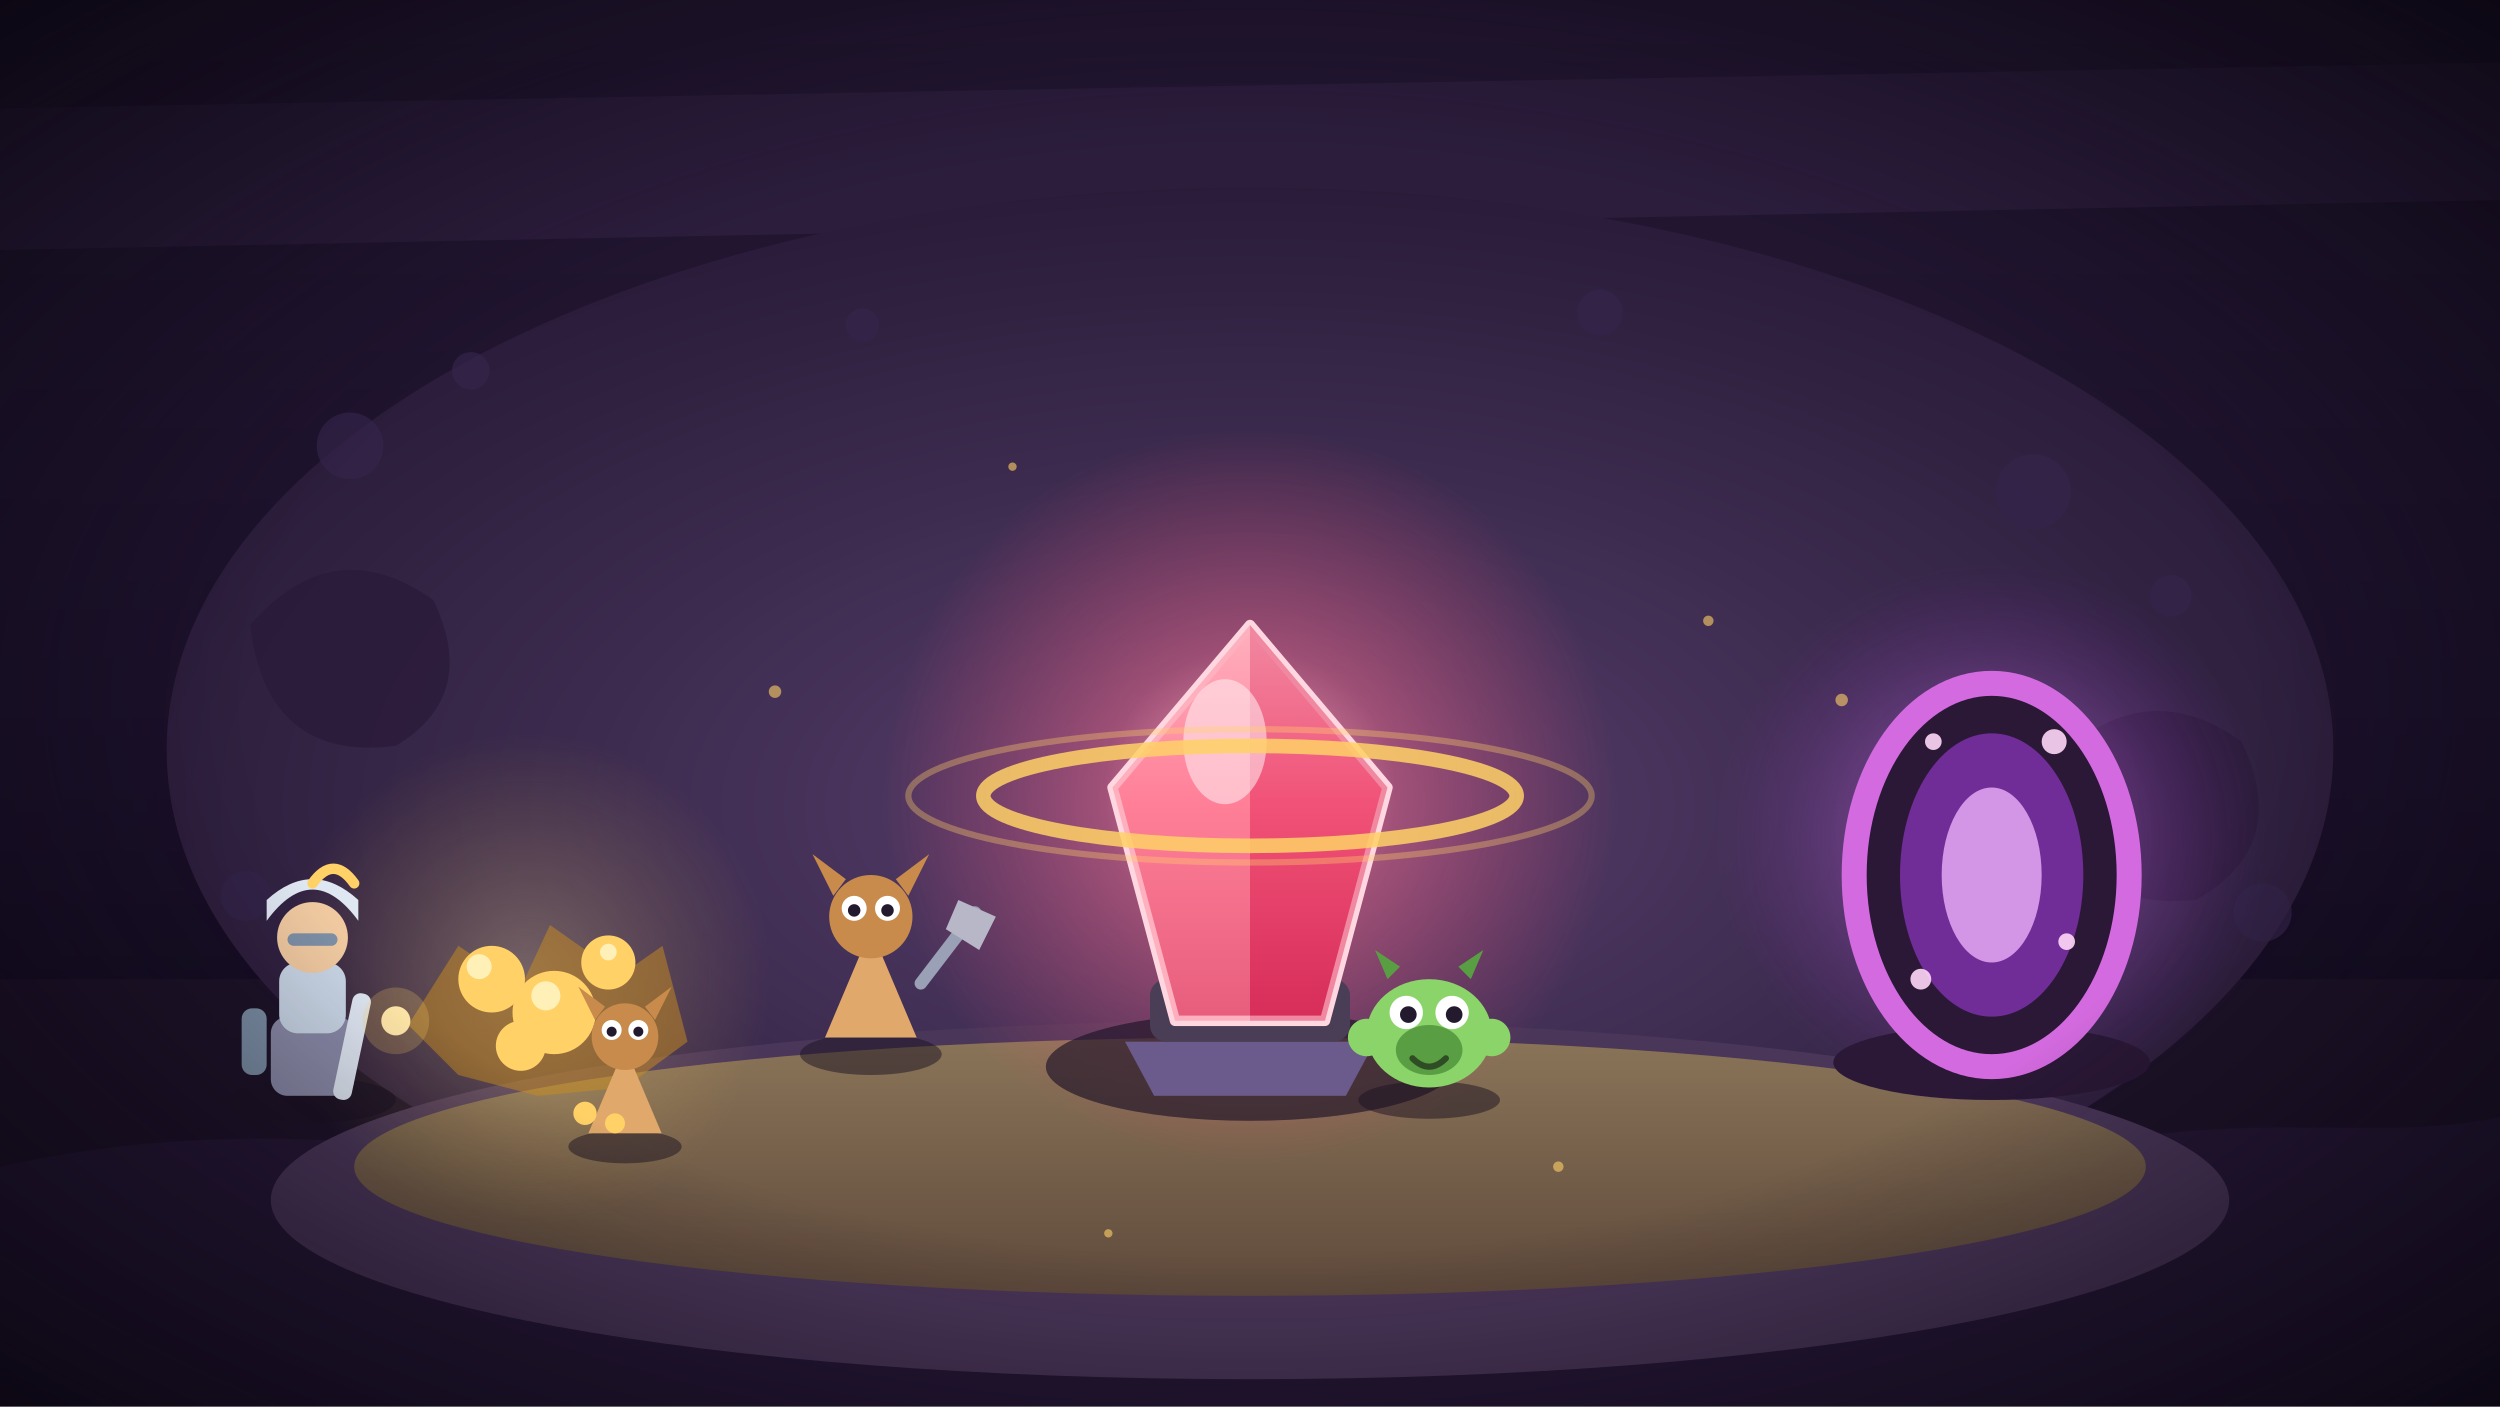
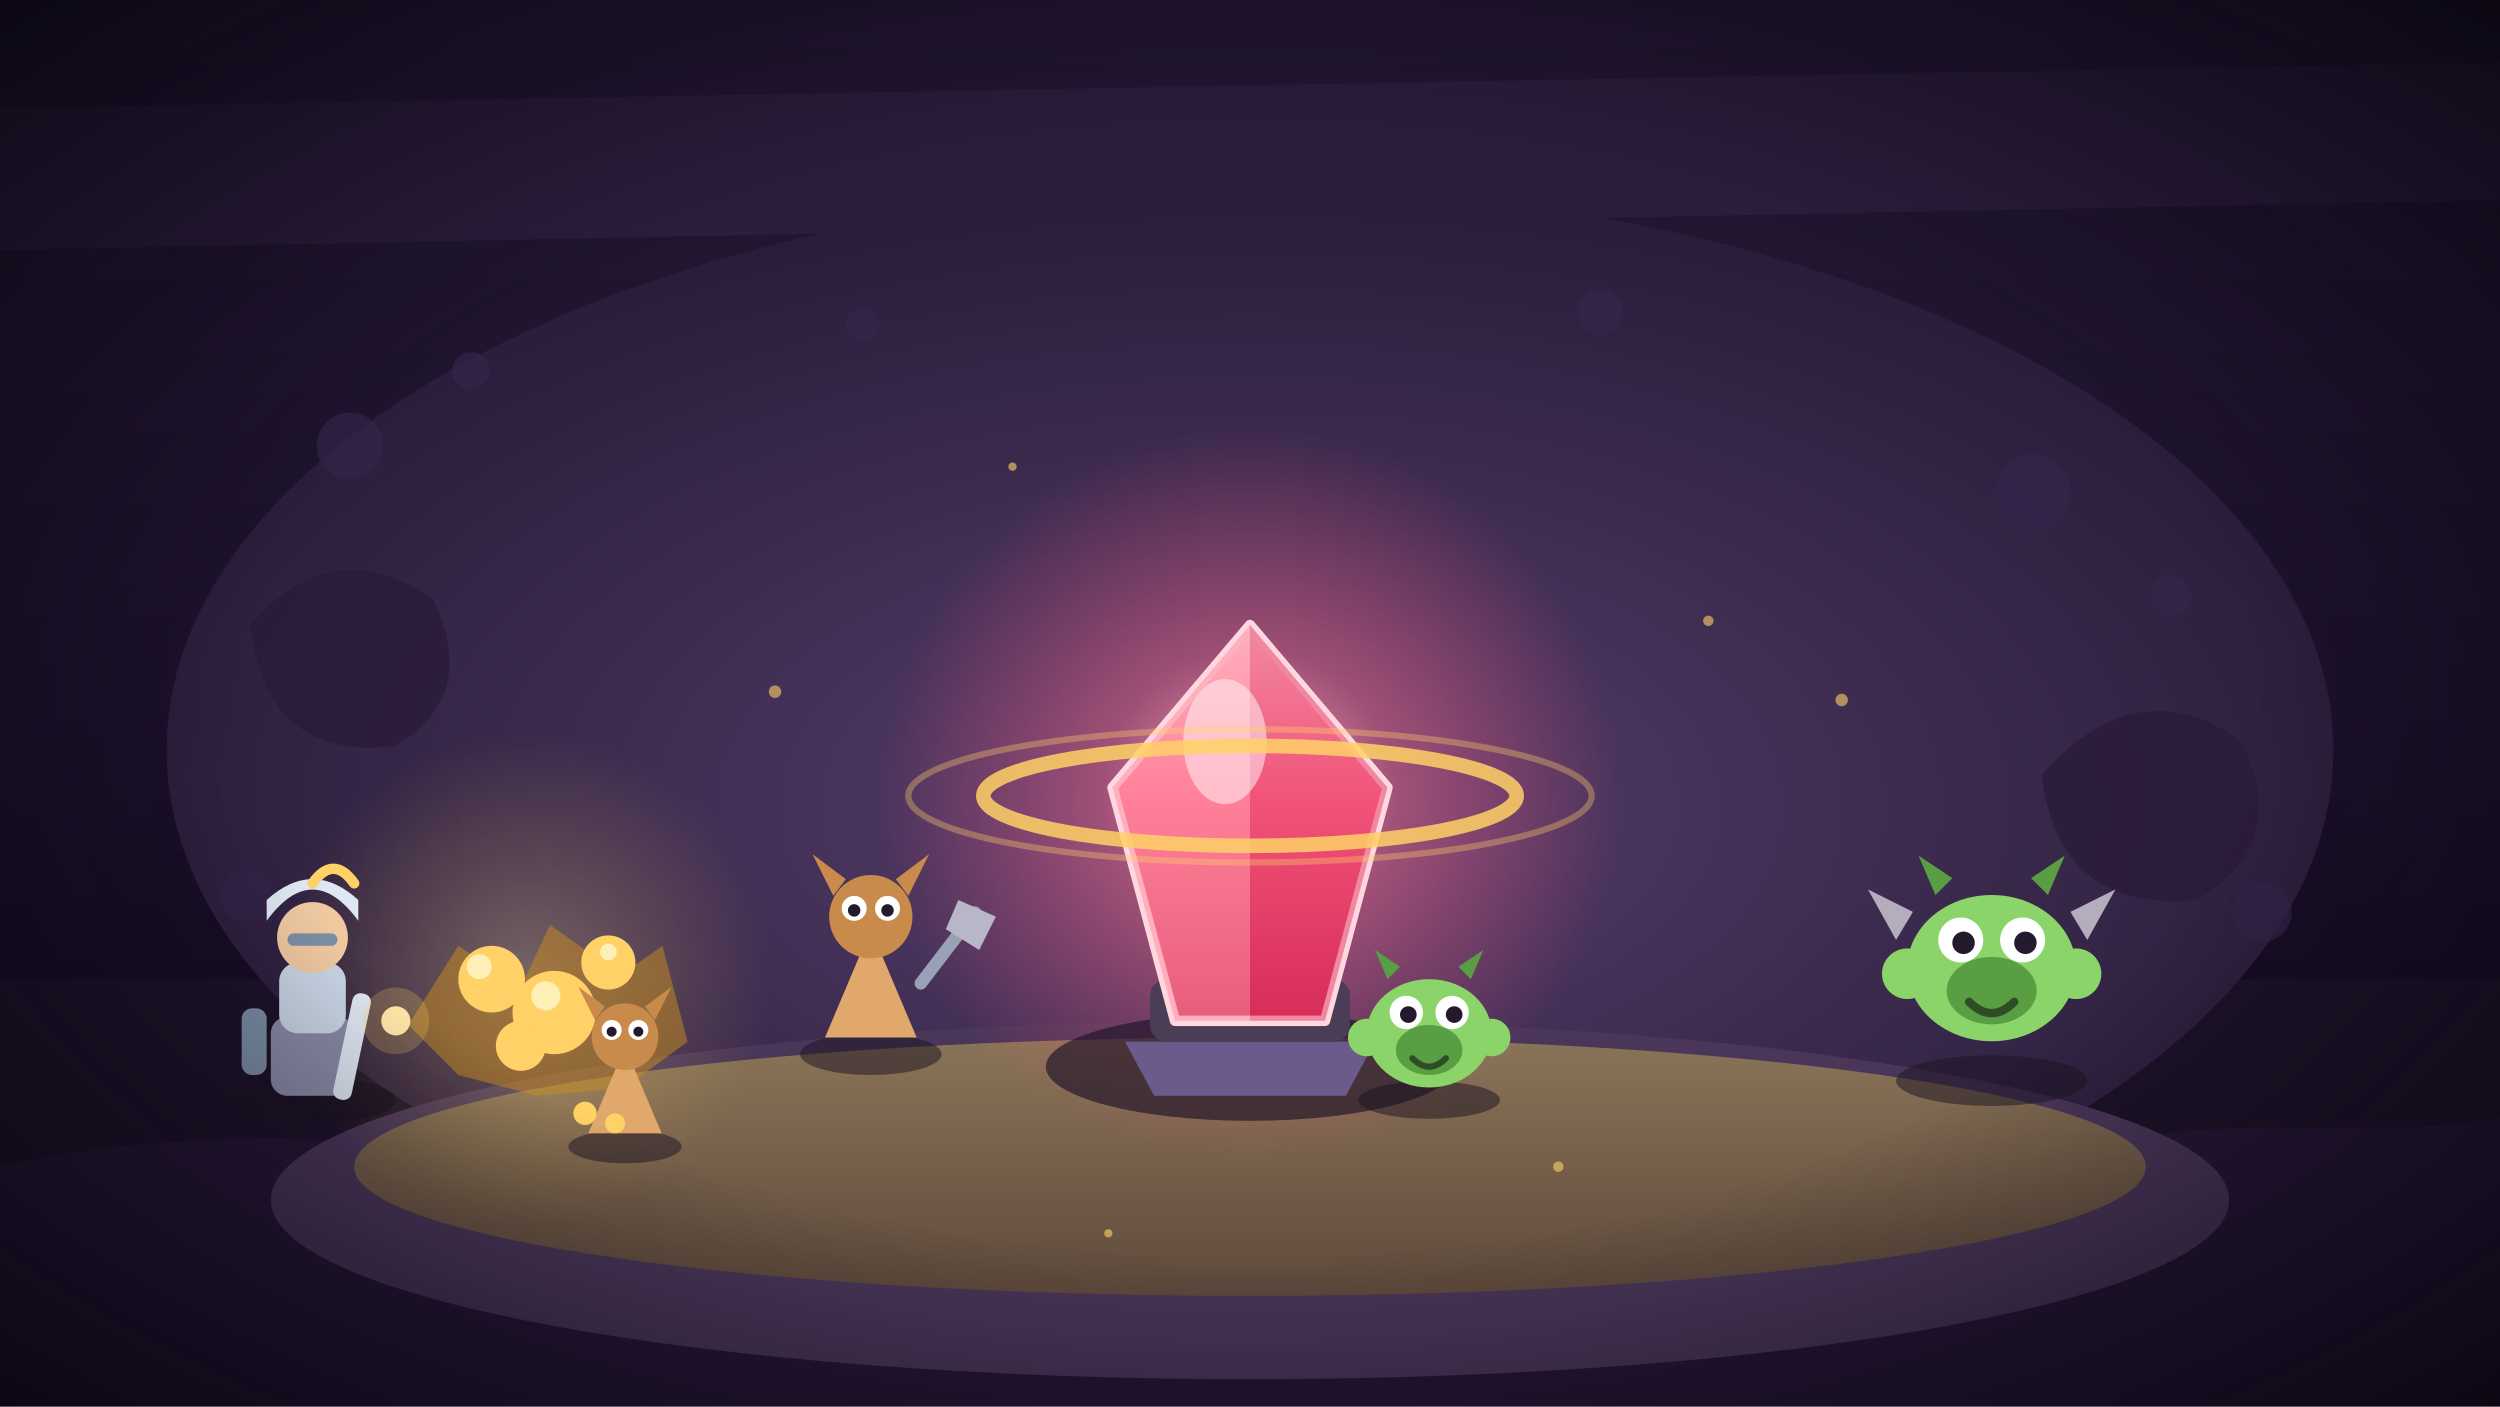
- <svg xmlns="http://www.w3.org/2000/svg" viewBox="0 0 1200 675" role="img" aria-label="A cosy underground dungeon with a glowing crystal heart, little imps digging for gold, a swirling portal and a knight peeking in">
+ <svg xmlns="http://www.w3.org/2000/svg" viewBox="0 0 1200 675" role="img" aria-label="A cosy underground dungeon with a glowing crystal heart, little imps digging for gold, a big veteran monster, and a knight peeking in">
  <defs>
    <linearGradient id="bg" x1="0" y1="0" x2="0" y2="1">
      <stop offset="0%" stop-color="#241733" />
      <stop offset="55%" stop-color="#1a1029" />
      <stop offset="100%" stop-color="#0e0818" />
    </linearGradient>
    <radialGradient id="cave" cx="50%" cy="55%" r="62%">
      <stop offset="0%" stop-color="#59406f" />
      <stop offset="52%" stop-color="#3b2a4d" />
      <stop offset="100%" stop-color="#241733" />
    </radialGradient>
    <radialGradient id="heartGlow" cx="50%" cy="50%" r="50%">
      <stop offset="0%" stop-color="#ffd0dc" stop-opacity="0.95" />
      <stop offset="40%" stop-color="#ff6b8b" stop-opacity="0.45" />
      <stop offset="100%" stop-color="#ff4f78" stop-opacity="0" />
    </radialGradient>
    <radialGradient id="goldGlow" cx="50%" cy="50%" r="50%">
      <stop offset="0%" stop-color="#ffe9a8" stop-opacity="0.9" />
      <stop offset="100%" stop-color="#f2c14e" stop-opacity="0" />
-     </radialGradient>
-     <radialGradient id="portalGlow" cx="50%" cy="50%" r="50%">
-       <stop offset="0%" stop-color="#f4b8ff" stop-opacity="0.95" />
-       <stop offset="55%" stop-color="#b35ad6" stop-opacity="0.5" />
-       <stop offset="100%" stop-color="#7d2fa8" stop-opacity="0" />
    </radialGradient>
    <linearGradient id="floor" x1="0" y1="0" x2="0" y2="1">
      <stop offset="0%" stop-color="#8a7458" />
      <stop offset="100%" stop-color="#5f4a3c" />
    </linearGradient>
    <linearGradient id="gem" x1="0" y1="0" x2="0" y2="1">
      <stop offset="0%" stop-color="#ffd7e0" />
      <stop offset="45%" stop-color="#ff6b8b" />
      <stop offset="100%" stop-color="#c9204f" />
    </linearGradient>
    <linearGradient id="dirt" x1="0" y1="0" x2="0" y2="1">
      <stop offset="0%" stop-color="#6d4c36" />
      <stop offset="100%" stop-color="#40291e" />
    </linearGradient>
    <radialGradient id="vignette" cx="50%" cy="50%" r="72%">
      <stop offset="55%" stop-color="#07040d" stop-opacity="0" />
      <stop offset="100%" stop-color="#07040d" stop-opacity="0.85" />
    </radialGradient>
  </defs>
  <rect width="1200" height="675" fill="url(#bg)" />
  <rect y="470" width="1200" height="205" fill="#1d1228" />
  <path d="M0 120 L1200 96 L1200 30 L0 52 Z" fill="#2c1d3d" />
  <path d="M0 560 C 180 520 300 585 470 556 C 660 522 820 582 1010 548 C 1090 534 1150 548 1200 536 L1200 675 L0 675 Z" fill="#251735" />
  <ellipse cx="600" cy="360" rx="520" ry="270" fill="url(#cave)" />
  <ellipse cx="600" cy="576" rx="470" ry="86" fill="#4a3659" />
  <ellipse cx="600" cy="560" rx="430" ry="62" fill="url(#floor)" />
  <g fill="#33234a" opacity="0.7">
    <circle cx="168" cy="214" r="16" />
    <circle cx="226" cy="178" r="9" />
    <circle cx="976" cy="236" r="18" />
    <circle cx="1042" cy="286" r="10" />
    <circle cx="118" cy="430" r="12" />
    <circle cx="1086" cy="438" r="14" />
    <circle cx="414" cy="156" r="8" />
    <circle cx="768" cy="150" r="11" />
  </g>
  <g fill="#2a1a3a" opacity="0.8">
    <path d="M120 300 q40 -46 88 -12 q22 46 -18 70 q-62 8 -70 -58 Z" />
    <path d="M980 372 q46 -52 96 -16 q24 50 -22 76 q-66 6 -74 -60 Z" />
  </g>
  <g>
    <circle cx="252" cy="470" r="118" fill="url(#goldGlow)" opacity="0.35" />
    <path d="M196 492 l24 -38 l30 20 l14 -30 l34 24 l20 -14 l12 46 l-30 22 l-42 4 l-38 -10 Z" fill="#c98b1e" opacity="0.5" />
    <g fill="#ffd166">
      <circle cx="236" cy="470" r="16" />
      <circle cx="266" cy="486" r="20" />
      <circle cx="292" cy="462" r="13" />
      <circle cx="250" cy="502" r="12" />
      <circle cx="300" cy="492" r="9" />
    </g>
    <g fill="#fff0b8">
      <circle cx="230" cy="464" r="6" />
      <circle cx="262" cy="478" r="7" />
      <circle cx="292" cy="457" r="4" />
    </g>
  </g>
  <g>
    <circle cx="600" cy="382" r="176" fill="url(#heartGlow)" />
    <ellipse cx="600" cy="512" rx="98" ry="26" fill="#1c1226" opacity="0.65" />
    <path d="M540 500 h120 l-14 26 h-92 Z" fill="#6b5a8c" />
    <rect x="552" y="470" width="96" height="30" rx="8" fill="#4a3d56" />
    <path d="M600 300 L666 378 L636 490 L564 490 L534 378 Z" fill="url(#gem)" stroke="#ffd7e0" stroke-width="5" stroke-linejoin="round" />
    <path d="M600 300 L600 490 L564 490 L534 378 Z" fill="#ff8fa3" opacity="0.55" />
    <path d="M600 300 L666 378 L636 490 L600 490 Z" fill="#e33a63" opacity="0.5" />
    <ellipse cx="588" cy="356" rx="20" ry="30" fill="#fff0f4" opacity="0.55" />
    <ellipse cx="600" cy="382" rx="128" ry="24" fill="none" stroke="#ffd166" stroke-width="7" opacity="0.85" />
    <ellipse cx="600" cy="382" rx="164" ry="32" fill="none" stroke="#ffd166" stroke-width="3" opacity="0.35" />
  </g>
-   <g>
-     <circle cx="956" cy="402" r="132" fill="url(#portalGlow)" opacity="0.55" />
-     <ellipse cx="956" cy="510" rx="76" ry="18" fill="#2a1836" />
-     <ellipse cx="956" cy="420" rx="66" ry="92" fill="#2a1836" stroke="#d46ae0" stroke-width="12" />
-     <ellipse cx="956" cy="420" rx="44" ry="68" fill="#7d2fa8" opacity="0.85" />
-     <ellipse cx="956" cy="420" rx="24" ry="42" fill="#f4b8ff" opacity="0.75" />
-     <g fill="#ffd7f8" opacity="0.9">
-       <circle cx="986" cy="356" r="6" />
-       <circle cx="922" cy="470" r="5" />
-       <circle cx="992" cy="452" r="4" />
-       <circle cx="928" cy="356" r="4" />
-     </g>
+   <g transform="translate(956 462) scale(1.35)">
+     <ellipse cx="0" cy="42" rx="34" ry="9" fill="#1b1122" opacity="0.5" />
+     <ellipse cx="0" cy="2" rx="30" ry="26" fill="#8bd46a" />
+     <ellipse cx="0" cy="10" rx="16" ry="12" fill="#5a9e43" />
+     <circle cx="-11" cy="-8" r="8" fill="#fff" />
+     <circle cx="11" cy="-8" r="8" fill="#fff" />
+     <circle cx="-10" cy="-7" r="4" fill="#241a2e" />
+     <circle cx="12" cy="-7" r="4" fill="#241a2e" />
+     <path d="M-20 -24 l-6 -14 l12 8 Z" fill="#5a9e43" />
+     <path d="M20 -24 l6 -14 l-12 8 Z" fill="#5a9e43" />
+     <path d="M-8 14 q8 8 16 0" stroke="#2f4d24" stroke-width="3" fill="none" stroke-linecap="round" />
+     <circle cx="-30" cy="4" r="9" fill="#8bd46a" />
+     <circle cx="30" cy="4" r="9" fill="#8bd46a" />
+     <path d="M-34 -8 l-10 -18 l16 8 Z" fill="#b4adbd" />
+     <path d="M34 -8 l10 -18 l-16 8 Z" fill="#b4adbd" />
  </g>
  <g transform="translate(418 468)">
    <ellipse cx="0" cy="38" rx="34" ry="10" fill="#1b1122" opacity="0.5" />
    <path d="M-22 30 L0 -22 L22 30 Z" fill="#e0a86a" />
    <circle cx="0" cy="-28" r="20" fill="#c98b4b" />
    <circle cx="-8" cy="-32" r="6" fill="#fff" />
    <circle cx="8" cy="-32" r="6" fill="#fff" />
    <circle cx="-8" cy="-31" r="3" fill="#241a2e" />
    <circle cx="8" cy="-31" r="3" fill="#241a2e" />
    <path d="M-18 -38 l-10 -20 l16 12 Z" fill="#c98b4b" />
    <path d="M18 -38 l10 -20 l-16 12 Z" fill="#c98b4b" />
    <path d="M24 4 l26 -34" stroke="#9aa0b5" stroke-width="6" stroke-linecap="round" />
    <path d="M42 -36 l18 8 l-8 16 l-16 -10 Z" fill="#b7b7c8" />
  </g>
  <g transform="translate(300 520) scale(0.8)">
    <ellipse cx="0" cy="38" rx="34" ry="10" fill="#1b1122" opacity="0.5" />
    <path d="M-22 30 L0 -22 L22 30 Z" fill="#e0a86a" />
    <circle cx="0" cy="-28" r="20" fill="#c98b4b" />
    <circle cx="-8" cy="-32" r="6" fill="#fff" />
    <circle cx="8" cy="-32" r="6" fill="#fff" />
    <circle cx="-8" cy="-31" r="3" fill="#241a2e" />
    <circle cx="8" cy="-31" r="3" fill="#241a2e" />
    <path d="M-18 -38 l-10 -20 l16 12 Z" fill="#c98b4b" />
    <path d="M18 -38 l10 -20 l-16 12 Z" fill="#c98b4b" />
    <circle cx="-24" cy="18" r="7" fill="#ffd166" />
    <circle cx="-6" cy="24" r="6" fill="#ffd166" />
  </g>
  <g transform="translate(686 494)">
    <ellipse cx="0" cy="34" rx="34" ry="9" fill="#1b1122" opacity="0.5" />
    <ellipse cx="0" cy="2" rx="30" ry="26" fill="#8bd46a" />
    <ellipse cx="0" cy="10" rx="16" ry="12" fill="#5a9e43" />
    <circle cx="-11" cy="-8" r="8" fill="#fff" />
    <circle cx="11" cy="-8" r="8" fill="#fff" />
    <circle cx="-10" cy="-7" r="4" fill="#241a2e" />
    <circle cx="12" cy="-7" r="4" fill="#241a2e" />
    <path d="M-20 -24 l-6 -14 l12 8 Z" fill="#5a9e43" />
    <path d="M20 -24 l6 -14 l-12 8 Z" fill="#5a9e43" />
    <path d="M-8 14 q8 8 16 0" stroke="#2f4d24" stroke-width="3" fill="none" stroke-linecap="round" />
    <circle cx="-30" cy="4" r="9" fill="#8bd46a" />
    <circle cx="30" cy="4" r="9" fill="#8bd46a" />
  </g>
  <g transform="translate(150 470)">
    <ellipse cx="0" cy="58" rx="40" ry="11" fill="#1b1122" opacity="0.5" />
    <rect x="-20" y="18" width="40" height="38" rx="8" fill="#8a8aa8" />
    <rect x="-16" y="-8" width="32" height="34" rx="9" fill="#c9d6e6" />
    <circle cx="0" cy="-20" r="17" fill="#f0c9a0" />
    <path d="M-22 -28 q22 -30 44 0 l0 -10 q-22 -20 -44 0 Z" fill="#dfe7f2" />
    <rect x="-12" y="-22" width="24" height="6" rx="3" fill="#7d8fa6" />
    <rect x="20" y="6" width="9" height="52" rx="4" fill="#dfe7f2" transform="rotate(12 20 6)" />
    <rect x="-34" y="14" width="12" height="32" rx="5" fill="#7d8fa6" />
    <path d="M0 -46 q10 -14 20 0" stroke="#ffd166" stroke-width="5" fill="none" stroke-linecap="round" />
    <circle cx="40" cy="20" r="16" fill="#ffd166" opacity="0.22" />
    <circle cx="40" cy="20" r="7" fill="#ffe6a8" />
  </g>
  <g fill="#ffd166" opacity="0.6">
    <circle cx="372" cy="332" r="3" />
    <circle cx="820" cy="298" r="2.5" />
    <circle cx="486" cy="224" r="2" />
    <circle cx="748" cy="560" r="2.5" />
    <circle cx="884" cy="336" r="3" />
    <circle cx="532" cy="592" r="2" />
  </g>
  <rect width="1200" height="675" fill="url(#vignette)" />
</svg>
